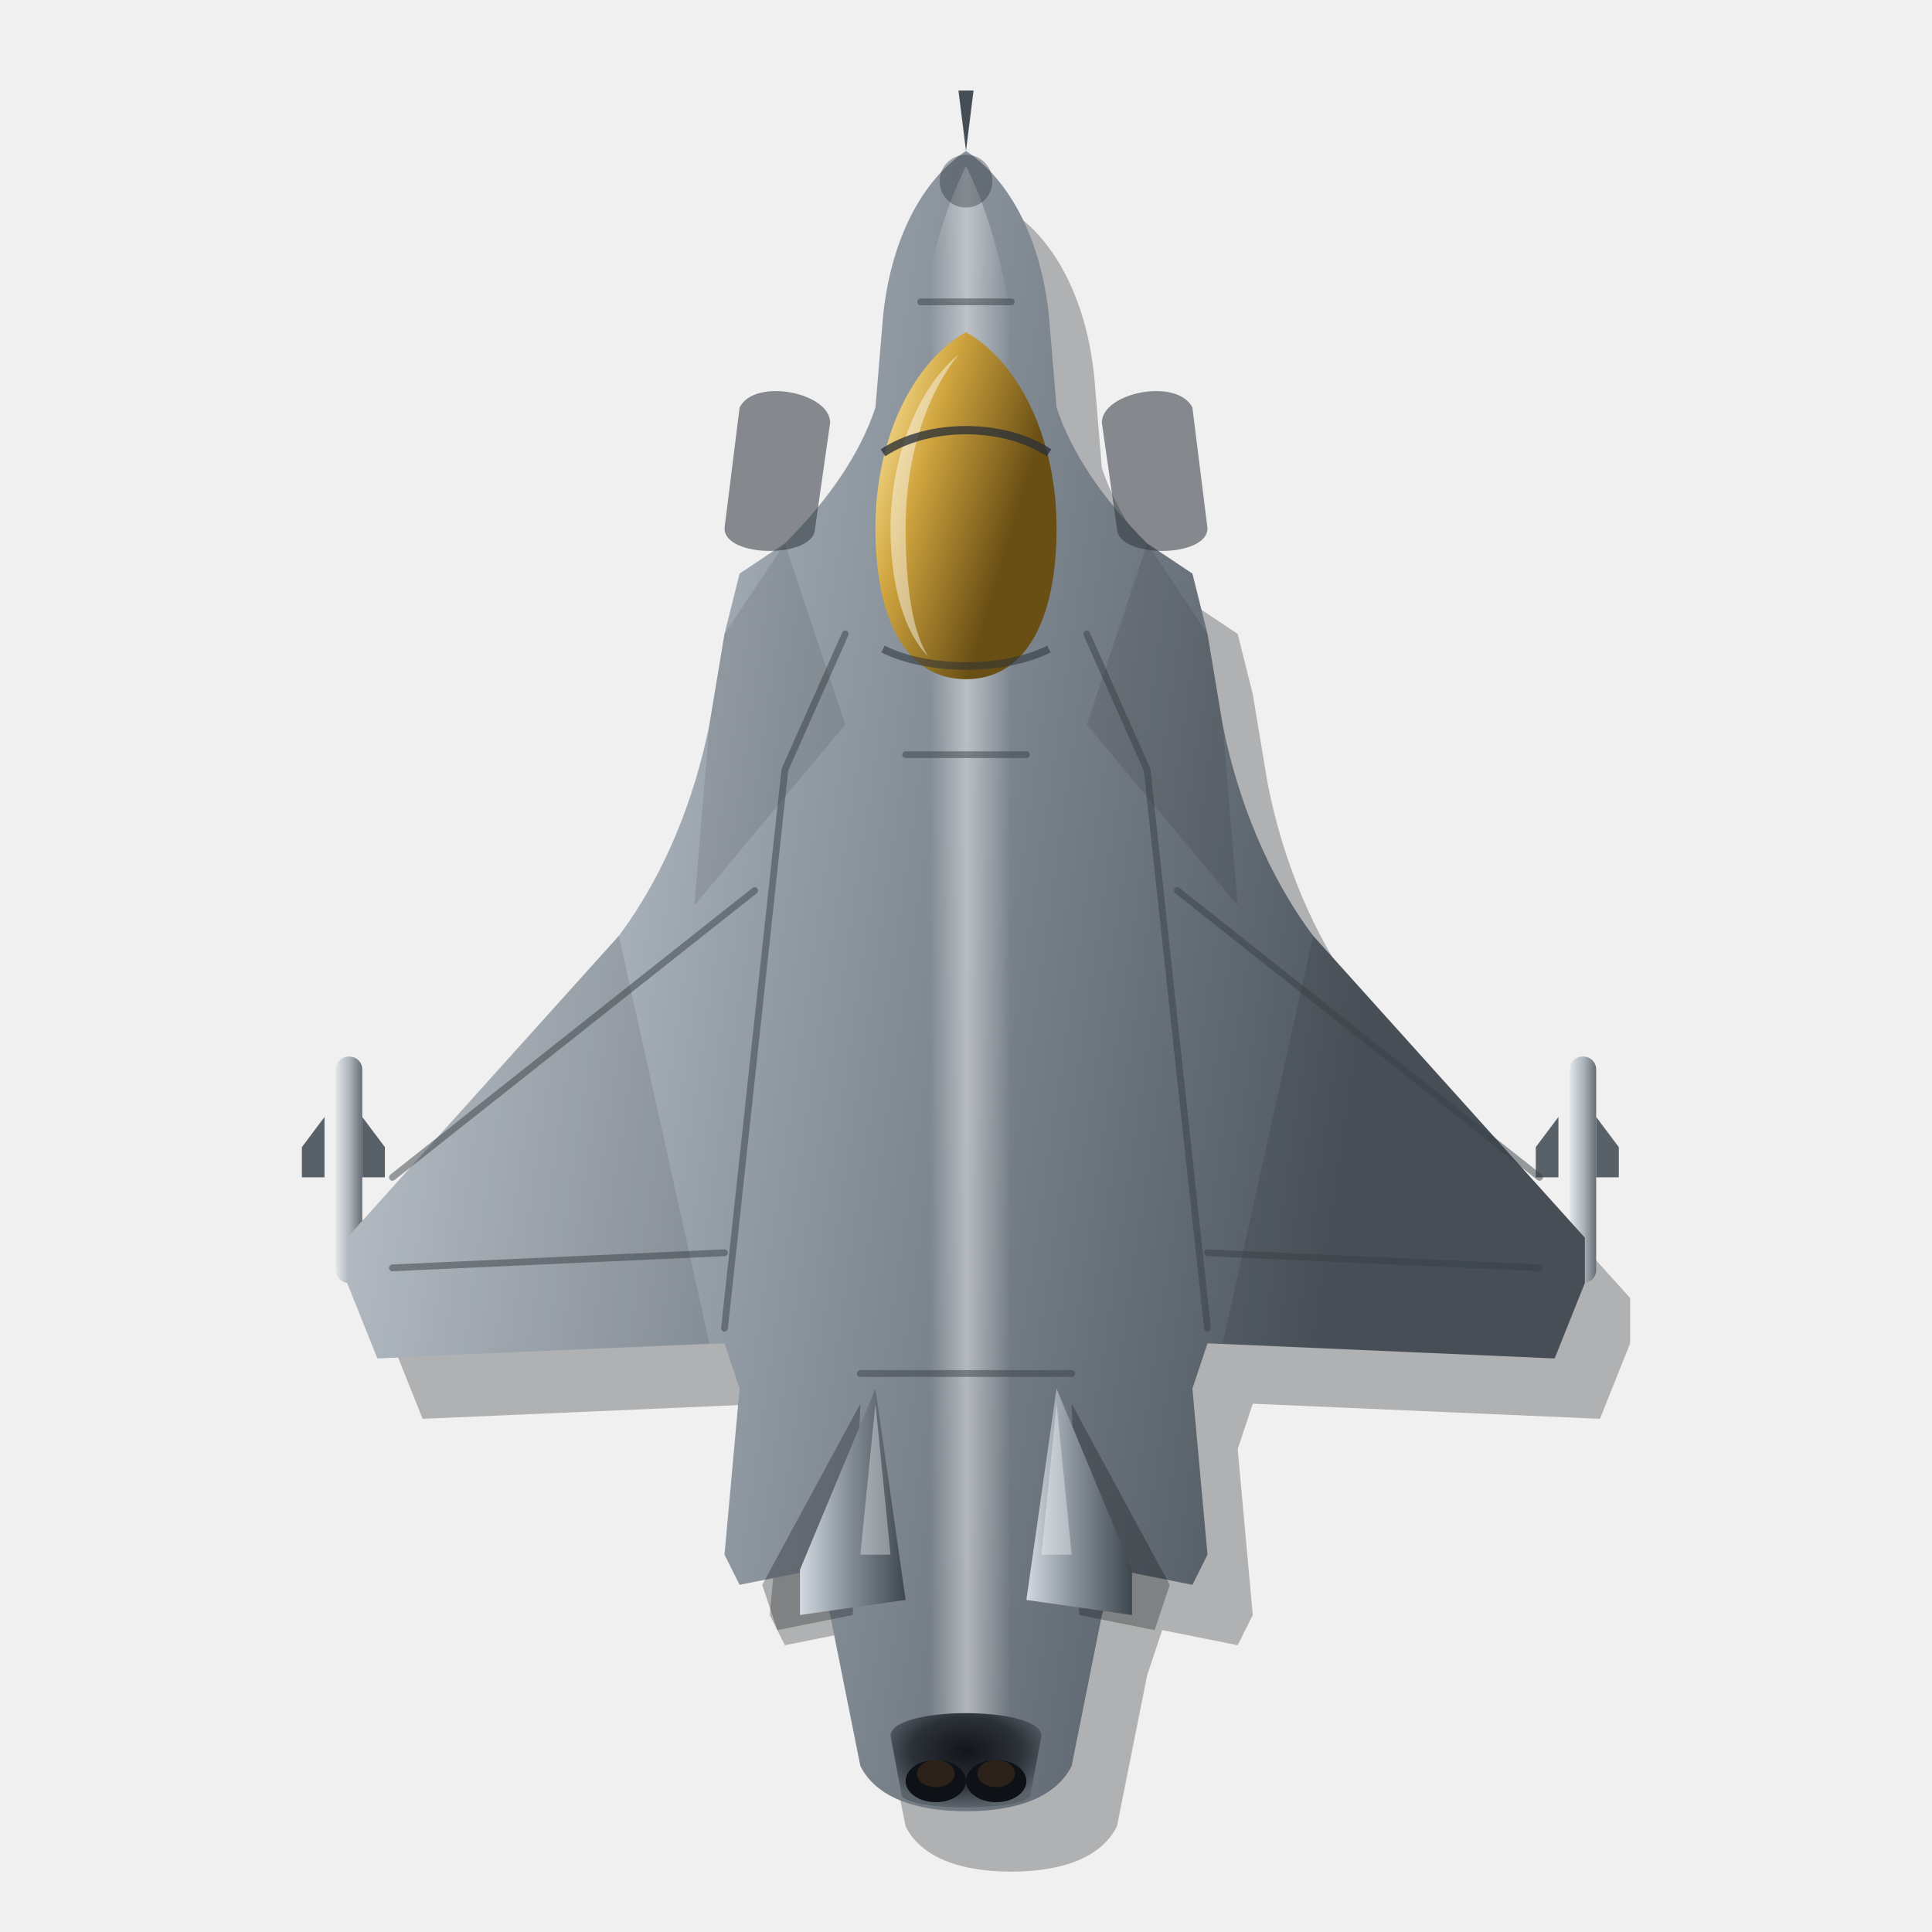
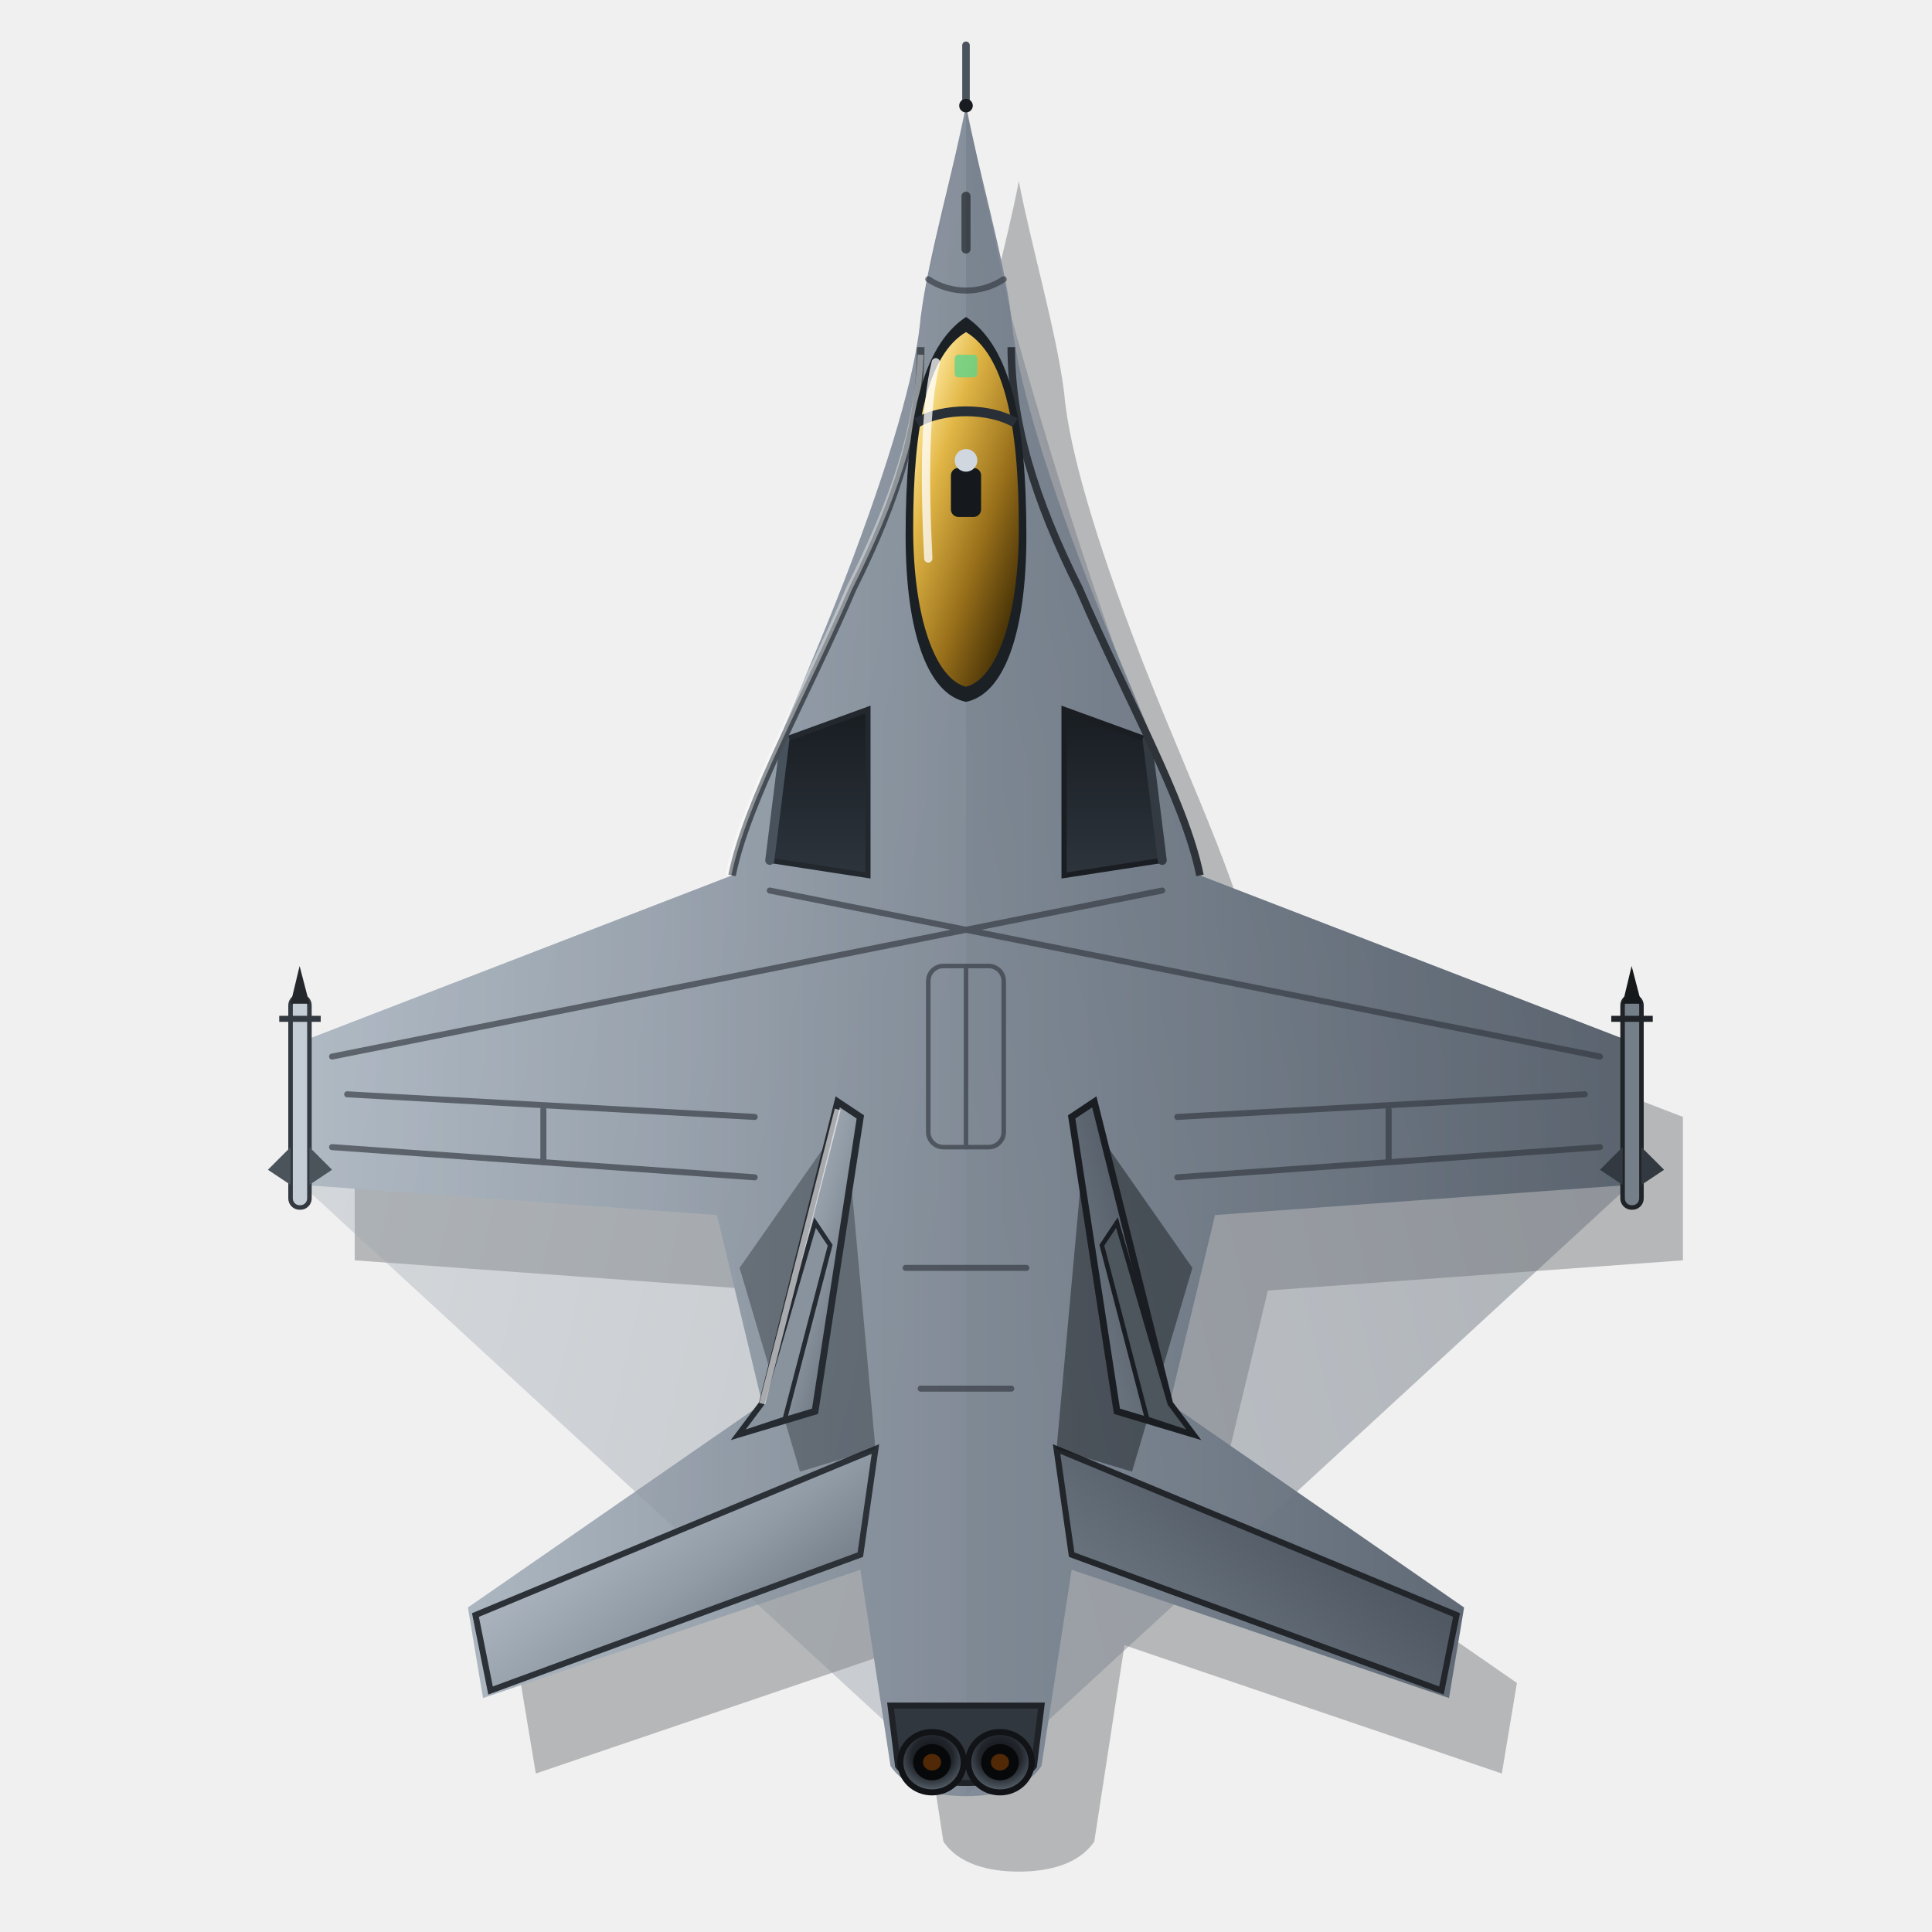
<svg xmlns="http://www.w3.org/2000/svg" viewBox="0 0 256 256">
  <defs>
-     <linearGradient id="g-hull" x1="0.12" y1="0" x2="0.9" y2="0.15">
-       <stop offset="0" stop-color="#c6ced6" />
-       <stop offset="0.34" stop-color="#99a2ab" />
-       <stop offset="0.62" stop-color="#79828b" />
-       <stop offset="1" stop-color="#4f575f" />
+     <linearGradient id="g-body" x1="0" y1="0" x2="1" y2="0">
+       <stop offset="0%" stop-color="#b8c2cc" />
+       <stop offset="28%" stop-color="#9da7b2" />
+       <stop offset="50%" stop-color="#838d99" />
+       <stop offset="78%" stop-color="#69737f" />
+       <stop offset="100%" stop-color="#545d68" />
    </linearGradient>
-     <linearGradient id="g-spine" x1="0.3" y1="0" x2="0.75" y2="0">
-       <stop offset="0" stop-color="#fff" stop-opacity="0" />
-       <stop offset="0.45" stop-color="#fff" stop-opacity="0.45" />
-       <stop offset="1" stop-color="#fff" stop-opacity="0" />
+     <linearGradient id="g-spine" x1="0" y1="0" x2="1" y2="0">
+       <stop offset="0%" stop-color="#ffffff" stop-opacity="0.5" />
+       <stop offset="50%" stop-color="#ffffff" stop-opacity="0.85" />
+       <stop offset="100%" stop-color="#ffffff" stop-opacity="0.1" />
    </linearGradient>
-     <linearGradient id="g-glass" x1="0.15" y1="0" x2="0.85" y2="0.4">
-       <stop offset="0" stop-color="#f5dc90" />
-       <stop offset="0.35" stop-color="#d0a53f" />
-       <stop offset="1" stop-color="#6a4f15" />
+     <linearGradient id="g-wing-l" x1="0" y1="0" x2="1" y2="0.6">
+       <stop offset="0%" stop-color="#abb5bf" />
+       <stop offset="100%" stop-color="#808a95" />
    </linearGradient>
-     <linearGradient id="g-fin" x1="0" y1="0" x2="1" y2="0">
-       <stop offset="0" stop-color="#d2d9e0" />
-       <stop offset="0.42" stop-color="#8c959e" />
-       <stop offset="1" stop-color="#3f474e" />
+     <linearGradient id="g-wing-r" x1="0" y1="0.6" x2="1" y2="0">
+       <stop offset="0%" stop-color="#7a8490" />
+       <stop offset="100%" stop-color="#58616c" />
    </linearGradient>
-     <linearGradient id="g-metal" x1="0" y1="0" x2="1" y2="0">
-       <stop offset="0" stop-color="#e3e8ec" />
-       <stop offset="0.55" stop-color="#a8b0b7" />
-       <stop offset="1" stop-color="#666e75" />
+     <linearGradient id="g-fin-l" x1="0" y1="0" x2="1" y2="0.8">
+       <stop offset="0%" stop-color="#cbd3dc" />
+       <stop offset="60%" stop-color="#919ba6" />
+       <stop offset="100%" stop-color="#5d6671" />
    </linearGradient>
-     <radialGradient id="g-nozzle" cx="0.5" cy="0.4" r="0.6">
-       <stop offset="0" stop-color="#12151a" />
-       <stop offset="0.6" stop-color="#2c3138" />
-       <stop offset="1" stop-color="#5b636b" />
+     <linearGradient id="g-fin-r" x1="0" y1="0.8" x2="1" y2="0">
+       <stop offset="0%" stop-color="#737d88" />
+       <stop offset="60%" stop-color="#525b65" />
+       <stop offset="100%" stop-color="#3d444d" />
+     </linearGradient>
+     <linearGradient id="g-canopy" x1="0.15" y1="0.1" x2="0.85" y2="0.9">
+       <stop offset="0%" stop-color="#ffea9f" />
+       <stop offset="25%" stop-color="#e2b747" />
+       <stop offset="65%" stop-color="#9a711b" />
+       <stop offset="100%" stop-color="#463106" />
+     </linearGradient>
+     <linearGradient id="g-intake" x1="0" y1="0" x2="0" y2="1">
+       <stop offset="0%" stop-color="#181d22" />
+       <stop offset="100%" stop-color="#2d343c" />
+     </linearGradient>
+     <radialGradient id="g-exhaust" cx="0.5" cy="0.4" r="0.6">
+       <stop offset="0%" stop-color="#0d0f12" />
+       <stop offset="55%" stop-color="#22262c" />
+       <stop offset="85%" stop-color="#474f58" />
+       <stop offset="100%" stop-color="#69737d" />
    </radialGradient>
-     <path id="hull" d="     M128 20 C134 24 138 32 139 42 L140 54     C142 60 146 66 152 72 L158 76 L160 84 L162 96     C164 106 168 116 174 124 L210 164 L210 170 L206 180     L160 178 L158 184 L160 206 L158 210 L148 208 L146 214     L142 234 C140 238 135 240 128 240     C121 240 116 238 114 234 L110 214 L108 208 L98 210     L96 206 L98 184 L96 178 L50 180 L46 170 L46 164     L82 124 C88 116 92 106 94 96 L96 84 L98 76     L104 72 C110 66 114 60 116 54 L117 42     C118 32 122 24 128 20 Z" />
+     <path id="super-hornet-silhouette" d="       M 128 14       C 129.5 22, 133 34, 134 42       C 134.5 48, 137 58, 143 74       C 149 90, 156 104, 159 116       L 216 138       L 216 157       L 161 161       L 155 186       L 194 213       L 192 225       L 142 208       L 138 234       C 136 237, 132 238, 128 238       C 124 238, 120 237, 118 234       L 114 208       L 64 225       L 62 213       L 101 186       L 95 161       L 40 157       L 40 138       L 97 116       C 100 104, 107 90, 113 74       C 119 58, 121.5 48, 122 42       C 123 34, 126.5 22, 128 14 Z     " />
  </defs>
-   <g id="unit">
-     <use href="#hull" fill="#0a0d11" opacity="0.28" transform="translate(6,8)" />
-     <g fill="url(#g-metal)">
-       <rect x="208" y="140" width="3.5" height="30" rx="1.7" />
-       <rect x="44.5" y="140" width="3.5" height="30" rx="1.7" />
-       <rect x="186" y="148" width="3.5" height="26" rx="1.7" />
-       <rect x="66" y="148" width="3.5" height="26" rx="1.7" />
-     </g>
-     <g fill="#596168">
-       <path d="M206.5 148 l-3 4 v4 h3 z M211.5 148 l3 4 v4 h-3 z" />
-       <path d="M43 148 l-3 4 v4 h3 z M48 148 l3 4 v4 h-3 z" />
-     </g>
-     <use href="#hull" fill="url(#g-hull)" />
-     <g fill="#000" fill-opacity="0.10">
-       <path d="M174 124 L210 164 L210 170 L206 180 L162 178 Z" />
-       <path d="M82 124 L46 164 L46 170 L50 180 L94 178 Z" />
-       <path d="M152 72 L160 84 L162 96 L164 120 L144 96 Z" />
-       <path d="M104 72 L96 84 L94 96 L92 120 L112 96 Z" />
-     </g>
-     <path fill="url(#g-spine)" d="     M128 22 C132 30 134 40 135 50 L136 96 L140 178 L138 230     C135 236 121 236 118 230 L116 178 L120 96 L121 50     C122 40 124 30 128 22 Z" />
-     <g fill="none" stroke="#394047" stroke-opacity="0.50" stroke-width="0.9" stroke-linecap="round">
-       <path d="M144 84 L152 102 L160 176" />
-       <path d="M112 84 L104 102 L96 176" />
-       <path d="M204 168 L160 166" />
-       <path d="M52 168 L96 166" />
-       <path d="M156 118 L204 156" />
-       <path d="M100 118 L52 156" />
-       <path d="M122 40 L134 40" />
-       <path d="M120 100 L136 100" />
-       <path d="M142 182 L114 182" />
-     </g>
-     <g fill="#2f363d" fill-opacity="0.55">
-       <path d="M146 56 C146 52 156 50 158 54 L160 70 C160 74 148 74 148 70 Z" />
-       <path d="M110 56 C110 52 100 50 98 54 L96 70 C96 74 108 74 108 70 Z" />
-     </g>
-     <path fill="url(#g-glass)" d="     M128 44 C135 48 140 58 140 70 C140 82 136 90 128 90     C120 90 116 82 116 70 C116 58 121 48 128 44 Z" />
-     <path fill="#fff" fill-opacity="0.45" d="     M127 47 C123 52 120 60 120 70 C120 78 121 84 123 87     C120 84 118 78 118 70 C118 60 122 51 127 47 Z" />
-     <path fill="none" stroke="#2b3137" stroke-width="1.1" stroke-opacity="0.78" d="M117 60 C123 56 133 56 139 60" />
-     <path fill="none" stroke="#2b3137" stroke-width="1" stroke-opacity="0.55" d="M117 86 C123 89 133 89 139 86" />
-     <g>
-       <path fill="#0e1216" fill-opacity="0.3" d="M142 186 L155 210 L153 216 L143 214 Z" />
-       <path fill="url(#g-fin)" d="M140 184 L150 208 L150 214 L136 212 Z" />
-       <path fill="#fff" fill-opacity="0.35" d="M140 186 L142 206 L138 206 Z" />
-     </g>
-     <g>
-       <path fill="#0e1216" fill-opacity="0.3" d="M114 186 L101 210 L103 216 L113 214 Z" />
-       <path fill="url(#g-fin)" d="M116 184 L106 208 L106 214 L120 212 Z" />
-       <path fill="#fff" fill-opacity="0.35" d="M116 186 L114 206 L118 206 Z" />
-     </g>
-     <path fill="url(#g-nozzle)" d="M118 230 C118 226 138 226 138 230 L136.5 238 C135 240 121 240 119.5 238 Z" />
-     <ellipse cx="124" cy="236" rx="4" ry="2.8" fill="#0e1116" />
-     <ellipse cx="132" cy="236" rx="4" ry="2.8" fill="#0e1116" />
-     <ellipse cx="124" cy="235" rx="2.5" ry="1.8" fill="#3a2a1c" fill-opacity="0.7" />
-     <ellipse cx="132" cy="235" rx="2.5" ry="1.8" fill="#3a2a1c" fill-opacity="0.7" />
-     <path d="M128 20 L129 12 L127 12 Z" fill="#464e55" />
-     <circle cx="128" cy="24" r="3.5" fill="#2f363d" fill-opacity="0.4" />
+   <use href="#super-hornet-silhouette" fill="#090c10" opacity="0.25" transform="translate(7, 10)" />
+   <use href="#super-hornet-silhouette" fill="url(#g-body)" />
+   <path d="M 128 14 L 128 238 L 40 157 L 40 138 L 97 116 C 100 104, 107 90, 113 74 C 119 58, 121.5 48, 122 42 Z" fill="url(#g-wing-l)" opacity="0.35" />
+   <path d="M 128 14 L 128 238 L 216 157 L 216 138 L 159 116 C 149 90, 143 74, 134 42 Z" fill="url(#g-wing-r)" opacity="0.45" />
+   <path d="M 104 98 L 115 94 L 115 116 L 102 114 Z" fill="url(#g-intake)" stroke="#23282e" stroke-width="0.7" />
+   <line x1="104" y1="98" x2="102" y2="114" stroke="#48525c" stroke-width="1.2" stroke-linecap="round" />
+   <path d="M 152 98 L 141 94 L 141 116 L 154 114 Z" fill="url(#g-intake)" stroke="#1a1e23" stroke-width="0.7" />
+   <line x1="152" y1="98" x2="154" y2="114" stroke="#333a42" stroke-width="1.2" stroke-linecap="round" />
+   <path d="M 122 46 C 122 56, 119 66, 113 78 C 107 92, 99 106, 97 116" fill="none" stroke="#454c54" stroke-width="1" />
+   <path d="M 134 46 C 134 56, 137 66, 143 78 C 149 92, 157 106, 159 116" fill="none" stroke="#2e3339" stroke-width="1" />
+   <path d="M 122 47 C 121.5 57, 118.5 66, 112.5 78 C 106.5 92, 98.5 106, 96.5 116" fill="none" stroke="#ffffff" stroke-opacity="0.4" stroke-width="0.8" />
+   <g fill="none" stroke="#32383f" stroke-width="0.8" stroke-linecap="round" stroke-linejoin="round" opacity="0.65">
+     <path d="M 123 37 C 126 39, 130 39, 133 37" />
+     <line x1="128" y1="26" x2="128" y2="33" stroke-width="1.2" stroke="#1c2024" />
+     <line x1="102" y1="118" x2="212" y2="140" />
+     <line x1="154" y1="118" x2="44" y2="140" />
+     <path d="M 100 156 L 44 152" />
+     <path d="M 100 148 L 46 145" />
+     <path d="M 72 147 L 72 154" />
+     <path d="M 156 156 L 212 152" />
+     <path d="M 156 148 L 210 145" />
+     <path d="M 184 147 L 184 154" />
+     <rect x="123" y="128" width="10" height="24" rx="2" stroke-width="0.6" />
+     <line x1="128" y1="128" x2="128" y2="152" stroke-width="0.6" />
+     <line x1="120" y1="168" x2="136" y2="168" />
+     <line x1="122" y1="184" x2="134" y2="184" />
  </g>
+   <polygon points="116,192 63,214 65,224 114,206" fill="url(#g-fin-l)" stroke="#2b3137" stroke-width="0.8" />
+   <polygon points="140,192 193,214 191,224 142,206" fill="url(#g-fin-r)" stroke="#22262a" stroke-width="0.8" />
+   <polygon points="112,148 116,192 106,195 98,168" fill="#181d22" opacity="0.35" />
+   <polygon points="111,146 101,186 98,190 108,187 114,148" fill="url(#g-fin-l)" stroke="#252b31" stroke-width="0.9" />
+   <polygon points="108,162 101,186 98,190 104,188 110,165" fill="#88939e" stroke="#252b31" stroke-width="0.6" />
+   <line x1="111" y1="147" x2="101" y2="186" stroke="#ffffff" stroke-width="0.8" stroke-opacity="0.6" />
+   <polygon points="144,148 140,192 150,195 158,168" fill="#101317" opacity="0.45" />
+   <polygon points="145,146 155,186 158,190 148,187 142,148" fill="url(#g-fin-r)" stroke="#1a1e22" stroke-width="0.9" />
+   <polygon points="148,162 155,186 158,190 152,188 146,165" fill="#4d555d" stroke="#1a1e22" stroke-width="0.6" />
+   <rect x="38.5" y="132" width="2.5" height="28" rx="1.2" fill="#c4ccd5" stroke="#333940" stroke-width="0.6" />
+   <polygon points="38.5,133 39.7,128 41,133" fill="#24282c" />
+   <polygon points="38.5,152 35.5,155 38.5,157" fill="#4b535b" />
+   <polygon points="41,152 44,155 41,157" fill="#4b535b" />
+   <line x1="37" y1="135" x2="42.5" y2="135" stroke="#333940" stroke-width="0.8" />
+   <rect x="215" y="132" width="2.5" height="28" rx="1.2" fill="#757f89" stroke="#202428" stroke-width="0.6" />
+   <polygon points="215,133 216.2,128 217.5,133" fill="#16191c" />
+   <polygon points="215,152 212,155 215,157" fill="#333940" />
+   <polygon points="217.5,152 220.5,155 217.5,157" fill="#333940" />
+   <line x1="213.5" y1="135" x2="219" y2="135" stroke="#202428" stroke-width="0.8" />
+   <path d="M 128 20 Q 128 80 128 170 Q 128 200 128 230" stroke="url(#g-spine)" stroke-width="3.5" fill="none" stroke-linecap="round" opacity="0.6" />
+   <path d="M 128 42 C 134 46, 136 56, 136 71 C 136 84, 133 92, 128 93 C 123 92, 120 84, 120 71 C 120 56, 122 46, 128 42 Z" fill="#1b2025" />
+   <path d="M 128 44 C 133 47, 135 56, 135 70 C 135 82, 132 90, 128 91 C 124 90, 121 82, 121 70 C 121 56, 123 47, 128 44 Z" fill="url(#g-canopy)" />
+   <path d="M 121.5 56 C 125 54, 131 54, 134.5 56" fill="none" stroke="#282f37" stroke-width="1.3" />
+   <rect x="126.5" y="47" width="3" height="3" rx="0.5" fill="#58d68d" opacity="0.75" />
+   <rect x="126" y="62" width="4" height="6.5" rx="1" fill="#15181c" />
+   <circle cx="128" cy="61" r="1.5" fill="#d0d7de" />
+   <path d="M 124 48 C 122.5 54, 122.5 64, 123 74" fill="none" stroke="#ffffff" stroke-width="1.1" stroke-linecap="round" stroke-opacity="0.75" />
+   <path d="M 118 226 L 138 226 L 137 234 C 135 237, 121 237, 119 234 Z" fill="#31373e" stroke="#1f2327" stroke-width="0.8" />
+   <ellipse cx="123.5" cy="233.5" rx="4.2" ry="4" fill="url(#g-exhaust)" stroke="#111316" stroke-width="0.8" />
+   <ellipse cx="123.5" cy="233.5" rx="2.5" ry="2.4" fill="#07080a" />
+   <ellipse cx="123.5" cy="233.5" rx="1.2" ry="1.1" fill="#ff7700" opacity="0.3" />
+   <ellipse cx="132.5" cy="233.5" rx="4.2" ry="4" fill="url(#g-exhaust)" stroke="#111316" stroke-width="0.8" />
+   <ellipse cx="132.5" cy="233.5" rx="2.5" ry="2.4" fill="#07080a" />
+   <ellipse cx="132.5" cy="233.5" rx="1.2" ry="1.1" fill="#ff7700" opacity="0.3" />
+   <line x1="128" y1="6" x2="128" y2="14" stroke="#4b535c" stroke-width="1" stroke-linecap="round" />
+   <circle cx="128" cy="14" r="0.9" fill="#181c20" />
</svg>
